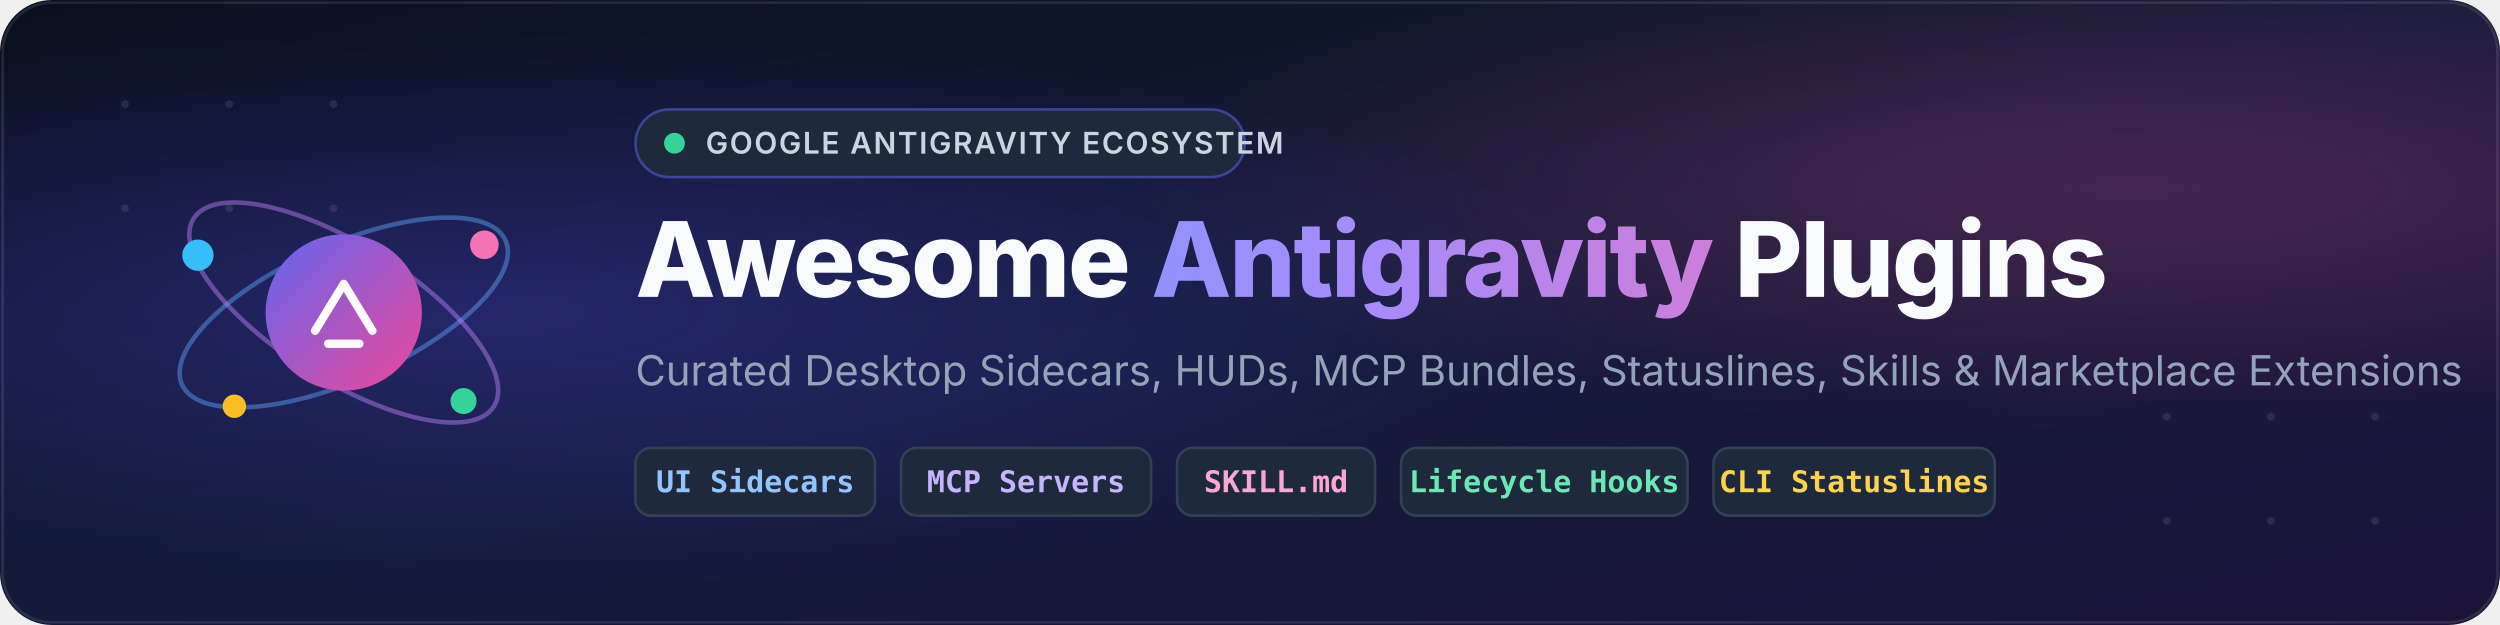
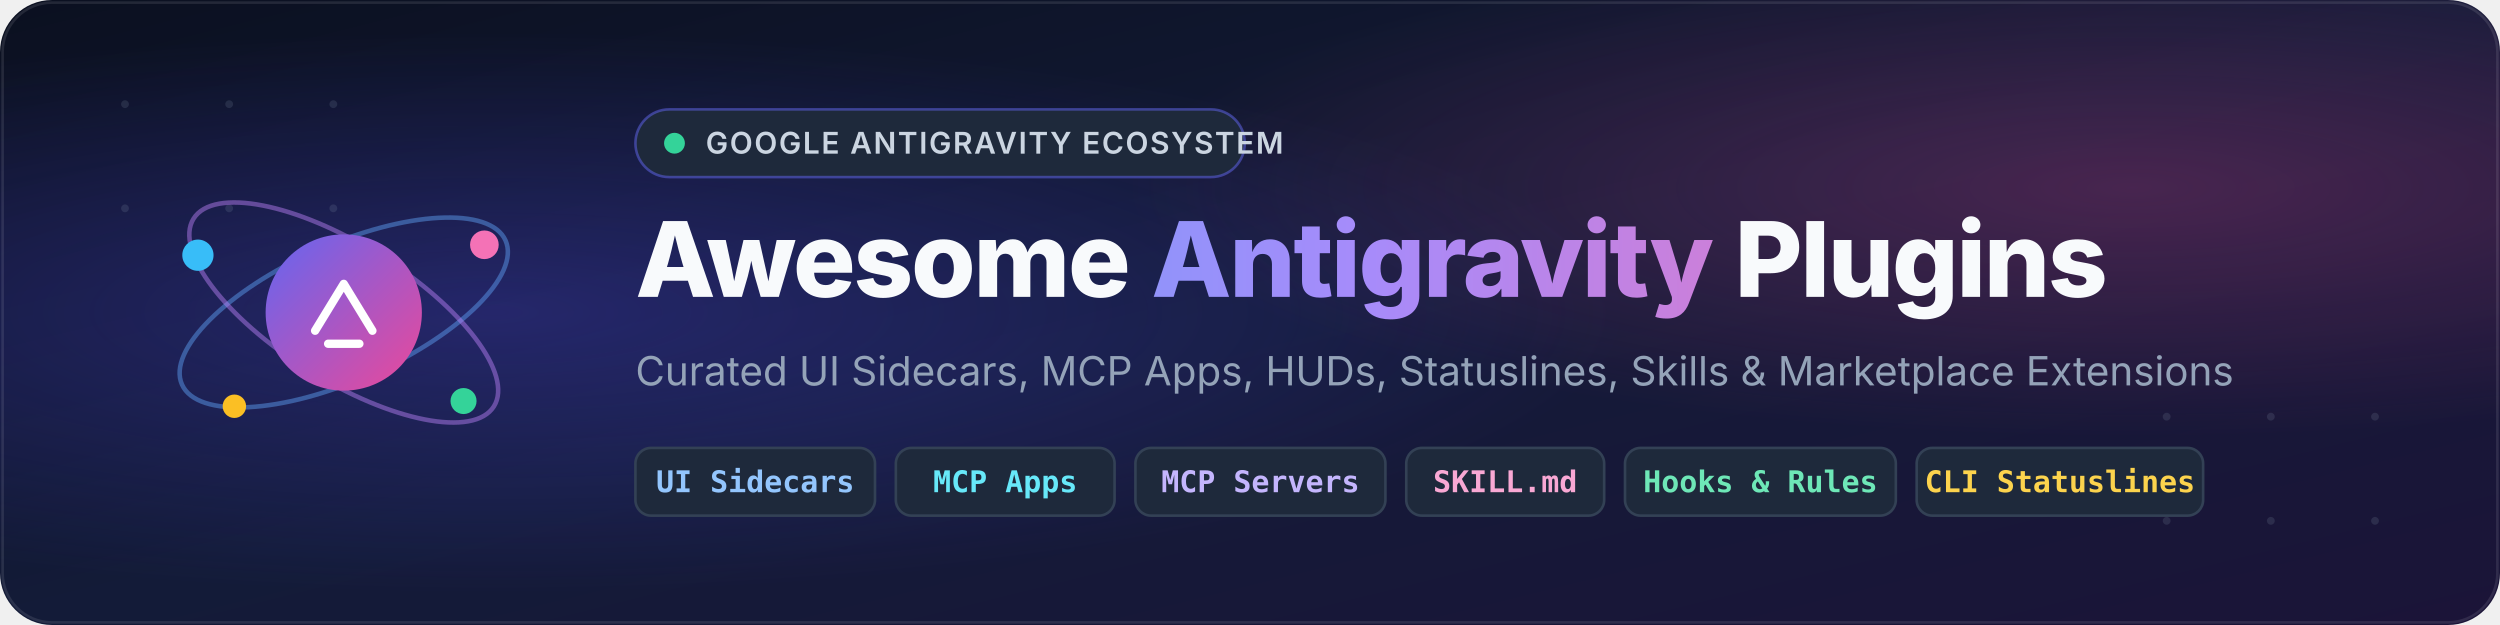
<svg xmlns="http://www.w3.org/2000/svg" viewBox="0 0 960 240" width="960" height="240" role="img" aria-label="Awesome Antigravity Plugins">
  <defs>
    <linearGradient id="bg" x1="0%" y1="0%" x2="100%" y2="100%">
      <stop offset="0%" stop-color="#0b1020" />
      <stop offset="50%" stop-color="#131b38" />
      <stop offset="100%" stop-color="#1b1438" />
    </linearGradient>
    <linearGradient id="accent" x1="0%" y1="0%" x2="100%" y2="0%">
      <stop offset="0%" stop-color="#60a5fa" />
      <stop offset="50%" stop-color="#a78bfa" />
      <stop offset="100%" stop-color="#f472b6" />
    </linearGradient>
    <linearGradient id="orb" x1="0%" y1="0%" x2="100%" y2="100%">
      <stop offset="0%" stop-color="#6366f1" />
      <stop offset="100%" stop-color="#ec4899" />
    </linearGradient>
    <radialGradient id="glowLeft" cx="20%" cy="50%" r="45%">
      <stop offset="0%" stop-color="#4f46e5" stop-opacity="0.32" />
      <stop offset="100%" stop-color="#4f46e5" stop-opacity="0" />
    </radialGradient>
    <radialGradient id="glowRight" cx="85%" cy="30%" r="40%">
      <stop offset="0%" stop-color="#ec4899" stop-opacity="0.24" />
      <stop offset="100%" stop-color="#ec4899" stop-opacity="0" />
    </radialGradient>
  </defs>
  <rect width="960" height="240" rx="20" fill="url(#bg)" />
  <rect width="960" height="240" rx="20" fill="url(#glowLeft)" />
  <rect width="960" height="240" rx="20" fill="url(#glowRight)" />
  <rect x="1" y="1" width="958" height="238" rx="19" fill="none" stroke="#ffffff" stroke-opacity="0.1" />
  <g fill="#94a3b8" fill-opacity="0.16">
    <circle cx="48" cy="40" r="1.5" />
    <circle cx="88" cy="40" r="1.5" />
    <circle cx="128" cy="40" r="1.5" />
    <circle cx="48" cy="80" r="1.5" />
    <circle cx="88" cy="80" r="1.5" />
    <circle cx="128" cy="80" r="1.5" />
    <circle cx="832" cy="160" r="1.5" />
    <circle cx="872" cy="160" r="1.5" />
    <circle cx="912" cy="160" r="1.5" />
    <circle cx="832" cy="200" r="1.5" />
    <circle cx="872" cy="200" r="1.5" />
    <circle cx="912" cy="200" r="1.5" />
  </g>
  <g transform="translate(132, 120)">
    <ellipse cx="0" cy="0" rx="68" ry="26" transform="rotate(-24)" fill="none" stroke="#60a5fa" stroke-opacity="0.45" stroke-width="1.75" />
    <ellipse cx="0" cy="0" rx="68" ry="26" transform="rotate(32)" fill="none" stroke="#c084fc" stroke-opacity="0.45" stroke-width="1.75" />
    <circle cx="0" cy="0" r="30" fill="url(#orb)" />
    <path d="M-11 7 L0 -11 L11 7 M-6 12 L6 12" fill="none" stroke="#ffffff" stroke-width="3.2" stroke-linecap="round" stroke-linejoin="round" />
    <circle cx="-56" cy="-22" r="6" fill="#38bdf8" />
    <circle cx="54" cy="-26" r="5.5" fill="#f472b6" />
    <circle cx="46" cy="34" r="5" fill="#34d399" />
    <circle cx="-42" cy="36" r="4.5" fill="#fbbf24" />
  </g>
  <g transform="translate(244, 0)">
    <rect x="0" y="42" width="234" height="26" rx="13" fill="#1e293b" stroke="#6366f1" stroke-opacity="0.5" />
    <circle cx="15" cy="55" r="4" fill="#34d399" />
    <text x="27" y="59" font-family="-apple-system, BlinkMacSystemFont, 'Segoe UI', Inter, Helvetica, Arial, sans-serif" font-size="11.5" font-weight="600" letter-spacing="0.6" fill="#cbd5e1">GOOGLE ANTIGRAVITY ECOSYSTEM</text>
    <text x="0" y="114" font-family="-apple-system, BlinkMacSystemFont, 'Segoe UI', Inter, Helvetica, Arial, sans-serif" font-size="40" font-weight="800" letter-spacing="-0.8" fill="#f8fafc">Awesome <tspan fill="url(#accent)">Antigravity</tspan> Plugins</text>
-     <text x="0" y="148" font-family="-apple-system, BlinkMacSystemFont, 'Segoe UI', Inter, Helvetica, Arial, sans-serif" font-size="16" font-weight="400" fill="#94a3b8">Curated Desktop Sidecars, HUDs, MCP Bundles, Statuslines, Skills &amp; Marketplace Extensions</text>
+     <text x="0" y="148" font-family="-apple-system, BlinkMacSystemFont, 'Segoe UI', Inter, Helvetica, Arial, sans-serif" font-size="15.5" font-weight="400" fill="#94a3b8">Curated UI Sidecars, MCP Apps, HUDs, Statuslines, Skills &amp; Marketplace Extensions</text>
    <g transform="translate(0, 172)" font-family="ui-monospace, SFMono-Regular, Menlo, Monaco, Consolas, monospace" font-size="11.5" font-weight="600">
      <rect x="0" y="0" width="92" height="26" rx="6" fill="#1e293b" stroke="#334155" />
      <text x="46" y="17" text-anchor="middle" fill="#93c5fd">UI Sidecars</text>
-       <rect x="102" y="0" width="96" height="26" rx="6" fill="#1e293b" stroke="#334155" />
-       <text x="150" y="17" text-anchor="middle" fill="#c4b5fd">MCP Servers</text>
-       <rect x="208" y="0" width="76" height="26" rx="6" fill="#1e293b" stroke="#334155" />
-       <text x="246" y="17" text-anchor="middle" fill="#f9a8d4">SKILL.md</text>
-       <rect x="294" y="0" width="110" height="26" rx="6" fill="#1e293b" stroke="#334155" />
-       <text x="349" y="17" text-anchor="middle" fill="#6ee7b7">Lifecycle Hooks</text>
-       <rect x="414" y="0" width="108" height="26" rx="6" fill="#1e293b" stroke="#334155" />
-       <text x="468" y="17" text-anchor="middle" fill="#fcd34d">CLI Statuslines</text>
+       <rect x="100" y="0" width="84" height="26" rx="6" fill="#1e293b" stroke="#334155" />
+       <text x="142" y="17" text-anchor="middle" fill="#67e8f9">MCP Apps</text>
+       <rect x="192" y="0" width="96" height="26" rx="6" fill="#1e293b" stroke="#334155" />
+       <text x="240" y="17" text-anchor="middle" fill="#c4b5fd">MCP Servers</text>
+       <rect x="296" y="0" width="76" height="26" rx="6" fill="#1e293b" stroke="#334155" />
+       <text x="334" y="17" text-anchor="middle" fill="#f9a8d4">SKILL.md</text>
+       <rect x="380" y="0" width="104" height="26" rx="6" fill="#1e293b" stroke="#334155" />
+       <text x="432" y="17" text-anchor="middle" fill="#6ee7b7">Hooks &amp; Rules</text>
+       <rect x="492" y="0" width="110" height="26" rx="6" fill="#1e293b" stroke="#334155" />
+       <text x="547" y="17" text-anchor="middle" fill="#fcd34d">CLI Statuslines</text>
    </g>
  </g>
</svg>
